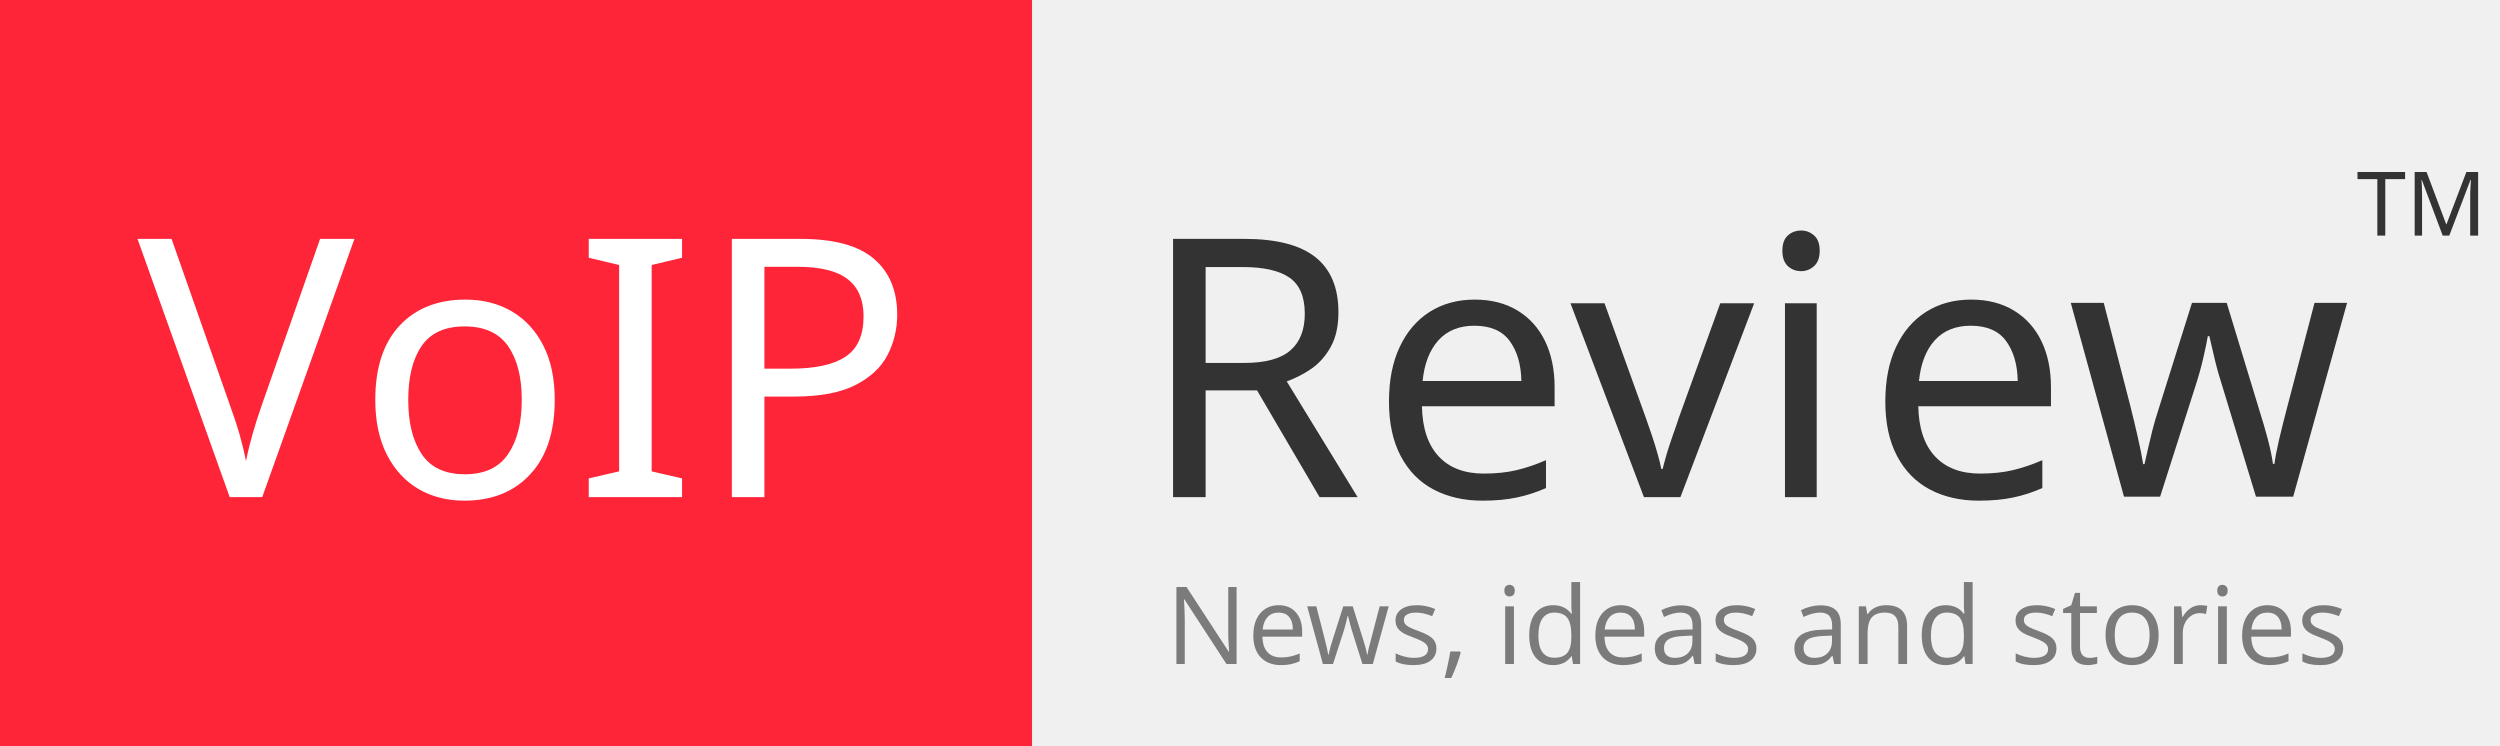
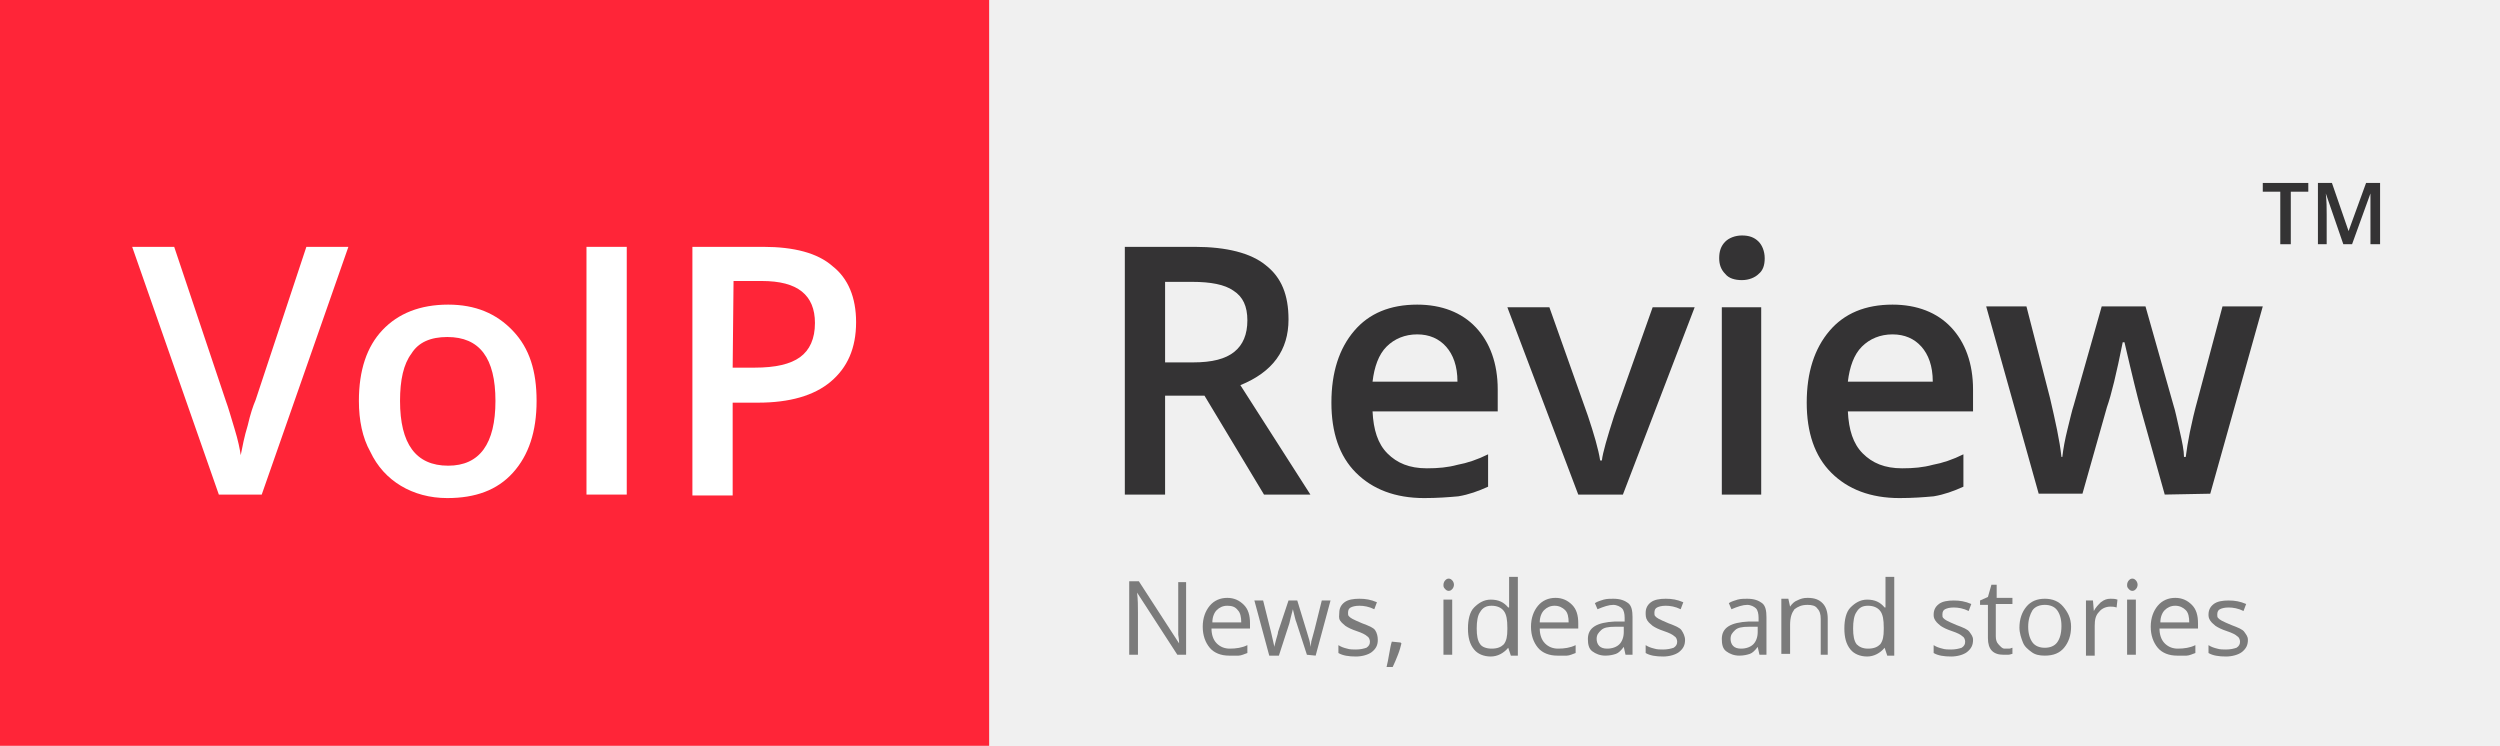
<svg xmlns="http://www.w3.org/2000/svg" xmlns:xlink="http://www.w3.org/1999/xlink" version="1.1" id="Layer_1" x="0px" y="0px" viewBox="0 0 285.6 85.2" style="enable-background:new 0 0 285.6 85.2;" xml:space="preserve">
  <style type="text/css">
- 	.st0{clip-path:url(#SVGID_2_);}
- 	.st1{clip-path:url(#SVGID_4_);fill:#FF2538;}
- 	.st2{clip-path:url(#SVGID_6_);}
- 	.st3{fill:#FFFFFF;}
- 	.st4{font-family:'OpenSans-Semibold';}
- 	.st5{font-size:41.315px;}
- 	.st6{fill:#343334;}
- 	.st7{fill:#7B7B7B;}
- 	.st8{font-family:'OpenSans';}
- 	.st9{font-size:12.331px;}
- 	.st10{font-size:10.17px;}
+ 	.st0{clip-path:url(#SVGID_2_);fill:#FF2538;}
+ 	.st1{clip-path:url(#SVGID_4_);}
+ 	.st2{fill:#FFFFFF;}
+ 	.st3{clip-path:url(#SVGID_6_);}
+ 	.st4{fill:#343334;}
+ 	.st5{clip-path:url(#SVGID_8_);}
+ 	.st6{fill:#7B7B7B;}
+ 	.st7{clip-path:url(#SVGID_10_);}
</style>
  <g>
-     <defs>
-       <rect id="SVGID_1_" x="-0.3" y="-0.4" width="118.2" height="85.8" />
-     </defs>
-     <clipPath id="SVGID_2_">
-       <use xlink:href="#SVGID_1_" style="overflow:visible;" />
-     </clipPath>
-     <g class="st0">
+     <g>
      <defs>
-         <rect id="SVGID_3_" x="-13" y="-13.1" width="317.2" height="211" />
+         <rect id="SVGID_1_" width="285.6" height="85.2" />
+       </defs>
+       <clipPath id="SVGID_2_">
+         <use xlink:href="#SVGID_1_" style="overflow:visible;" />
+       </clipPath>
+       <rect x="-3.2" y="-3.2" class="st0" width="116.2" height="91.5" />
+     </g>
+     <g>
+       <defs>
+         <rect id="SVGID_3_" x="-12.4" y="-10.5" width="304.2" height="202.4" />
      </defs>
      <clipPath id="SVGID_4_">
        <use xlink:href="#SVGID_3_" style="overflow:visible;" />
      </clipPath>
-       <rect x="-3.5" y="-3.6" class="st1" width="124.6" height="92.2" />
+       <g class="st1">
+         <path class="st2" d="M35,28.2h4.8l-9.9,28.3H25l-9.9-28.3h4.8l5.9,17.6c0.3,0.8,0.6,1.9,1,3.2s0.6,2.3,0.7,3     c0.2-1,0.4-2.1,0.8-3.4c0.3-1.3,0.6-2.2,0.9-2.9L35,28.2z" />
+         <path class="st2" d="M61.3,45.8c0,3.5-0.9,6.2-2.7,8.2s-4.3,2.9-7.5,2.9c-2,0-3.8-0.5-5.3-1.4s-2.7-2.2-3.5-3.9     C41.4,50,41,48,41,45.8c0-3.5,0.9-6.2,2.7-8.1s4.3-2.9,7.5-2.9c3.1,0,5.5,1,7.4,3S61.3,42.4,61.3,45.8z M45.7,45.8     c0,4.9,1.8,7.4,5.5,7.4c3.6,0,5.4-2.5,5.4-7.4s-1.8-7.3-5.5-7.3c-1.9,0-3.3,0.6-4.1,1.9C46.1,41.6,45.7,43.4,45.7,45.8z" />
+         <path class="st2" d="M67,56.5V28.2h4.6v28.3H67z" />
+         <path class="st2" d="M97.8,36.8c0,3-1,5.2-2.9,6.8S90.2,46,86.6,46h-2.9v10.6h-4.6V28.2h8.1c3.5,0,6.2,0.7,7.9,2.2     C96.9,31.8,97.8,34,97.8,36.8z M83.7,42h2.5c2.4,0,4.1-0.4,5.2-1.2s1.7-2.1,1.7-3.9c0-1.6-0.5-2.8-1.5-3.6s-2.5-1.2-4.6-1.2h-3.2     L83.7,42L83.7,42z" />
+       </g>
    </g>
-   </g>
-   <g>
-     <defs>
-       <rect id="SVGID_5_" x="-13" y="-13.1" width="317.2" height="211" />
-     </defs>
-     <clipPath id="SVGID_6_">
-       <use xlink:href="#SVGID_5_" style="overflow:visible;" />
-     </clipPath>
-     <g class="st2">
-       <text transform="matrix(1 0 0 1 15.7085 56.7891)">
-         <tspan x="0" y="0" class="st3 st4 st5">V</tspan>
-         <tspan x="24.9" y="0" class="st3 st4 st5">oIP</tspan>
-       </text>
+     <g>
+       <defs>
+         <rect id="SVGID_5_" x="-12.4" y="-10.5" width="304.2" height="202.4" />
+       </defs>
+       <clipPath id="SVGID_6_">
+         <use xlink:href="#SVGID_5_" style="overflow:visible;" />
+       </clipPath>
+       <g class="st3">
+         <path class="st4" d="M133.1,45.2v11.3h-4.6V28.2h8c3.6,0,6.4,0.7,8.1,2.1c1.8,1.4,2.6,3.4,2.6,6.2c0,3.5-1.8,6-5.5,7.5l8,12.5     h-5.3l-6.8-11.3H133.1z M133.1,41.4h3.2c2.2,0,3.7-0.4,4.7-1.2s1.5-2,1.5-3.6s-0.5-2.7-1.6-3.4c-1-0.7-2.6-1-4.7-1h-3.1     L133.1,41.4L133.1,41.4z" />
+         <path class="st4" d="M162.7,56.9c-3.3,0-5.9-1-7.8-2.9c-1.9-1.9-2.8-4.6-2.8-8c0-3.5,0.9-6.2,2.6-8.2c1.7-2,4.1-3,7.2-3     c2.8,0,5.1,0.9,6.7,2.6c1.6,1.7,2.5,4.1,2.5,7.1V47h-14.3c0.1,2.1,0.6,3.7,1.7,4.8c1.1,1.1,2.5,1.7,4.5,1.7     c1.3,0,2.4-0.1,3.5-0.4c1.1-0.2,2.3-0.6,3.5-1.2v3.7c-1.1,0.5-2.2,0.9-3.4,1.1C165.5,56.8,164.2,56.9,162.7,56.9z M161.9,38.2     c-1.4,0-2.6,0.5-3.5,1.4s-1.4,2.3-1.6,4h9.7c0-1.8-0.5-3.1-1.3-4S163.3,38.2,161.9,38.2z" />
+         <path class="st4" d="M180.3,56.5l-8.1-21.4h4.8l4.4,12.4c0.7,2.1,1.2,3.8,1.4,5.1h0.2c0.1-0.9,0.6-2.6,1.4-5.1l4.4-12.4h4.8     l-8.2,21.4H180.3z" />
+         <path class="st4" d="M196.4,29.5c0-0.8,0.2-1.4,0.7-1.9c0.4-0.4,1.1-0.7,1.9-0.7c0.8,0,1.4,0.2,1.9,0.7c0.4,0.4,0.7,1.1,0.7,1.9     s-0.2,1.4-0.7,1.8c-0.4,0.4-1.1,0.7-1.9,0.7c-0.8,0-1.5-0.2-1.9-0.7C196.6,30.8,196.4,30.2,196.4,29.5z M201.2,56.5h-4.5V35.1     h4.5V56.5z" />
+         <path class="st4" d="M217,56.9c-3.3,0-5.9-1-7.8-2.9c-1.9-1.9-2.8-4.6-2.8-8c0-3.5,0.9-6.2,2.6-8.2c1.7-2,4.1-3,7.2-3     c2.8,0,5.1,0.9,6.7,2.6c1.6,1.7,2.5,4.1,2.5,7.1V47h-14.3c0.1,2.1,0.6,3.7,1.7,4.8c1.1,1.1,2.5,1.7,4.5,1.7     c1.3,0,2.4-0.1,3.5-0.4c1.1-0.2,2.3-0.6,3.5-1.2v3.7c-1.1,0.5-2.2,0.9-3.4,1.1C219.8,56.8,218.5,56.9,217,56.9z M216.2,38.2     c-1.4,0-2.6,0.5-3.5,1.4s-1.4,2.3-1.6,4h9.7c0-1.8-0.5-3.1-1.3-4S217.6,38.2,216.2,38.2z" />
+         <path class="st4" d="M247.3,56.5l-2.8-10c-0.3-1.1-0.9-3.5-1.8-7.4h-0.2c-0.7,3.5-1.3,6-1.8,7.4l-2.8,9.9h-5l-6-21.4h4.6     l2.7,10.5c0.6,2.6,1.1,4.8,1.3,6.7h0.1c0.1-0.9,0.3-2,0.6-3.2s0.5-2.1,0.7-2.7l3.2-11.3h5l3.2,11.3c0.2,0.6,0.4,1.6,0.7,2.9     c0.3,1.3,0.5,2.3,0.5,3h0.2c0.2-1.6,0.6-3.8,1.4-6.7l2.8-10.5h4.6l-6,21.4L247.3,56.5L247.3,56.5z" />
+       </g>
    </g>
-     <g class="st2">
-       <text transform="matrix(1 0 0 1 130.0122 56.7891)">
-         <tspan x="0" y="0" class="st6 st4 st5">R</tspan>
-         <tspan x="26.4" y="0" class="st6 st4 st5">e</tspan>
-         <tspan x="49.4" y="0" class="st6 st4 st5">vi</tspan>
-         <tspan x="83.1" y="0" class="st6 st4 st5">e</tspan>
-         <tspan x="106.1" y="0" class="st6 st4 st5">w</tspan>
-       </text>
+     <g>
+       <defs>
+         <rect id="SVGID_7_" x="-12.4" y="-10.5" width="304.2" height="202.4" />
+       </defs>
+       <clipPath id="SVGID_8_">
+         <use xlink:href="#SVGID_7_" style="overflow:visible;" />
+       </clipPath>
+       <g class="st5">
+         <path class="st6" d="M135.6,74.8h-1.1l-4.6-7.1l0,0c0.1,0.8,0.1,1.6,0.1,2.3v4.8h-1v-8.4h1.1l4.6,7.1l0,0c0-0.1,0-0.4-0.1-1     c0-0.6,0-1,0-1.2v-4.8h0.9v8.3H135.6z" />
+         <path class="st6" d="M140.4,74.9c-0.9,0-1.7-0.3-2.2-0.9s-0.8-1.4-0.8-2.4s0.3-1.8,0.8-2.4s1.2-0.9,2-0.9s1.4,0.3,1.9,0.8     s0.7,1.2,0.7,2.1v0.6h-4.4c0,0.7,0.2,1.3,0.6,1.7c0.4,0.4,0.9,0.6,1.5,0.6c0.7,0,1.4-0.1,2-0.4v0.9c-0.3,0.1-0.7,0.3-1,0.3     S140.9,74.9,140.4,74.9z M140.2,69.2c-0.5,0-0.9,0.2-1.2,0.5s-0.5,0.8-0.5,1.4h3.3c0-0.6-0.1-1.1-0.4-1.4     C141.1,69.3,140.7,69.2,140.2,69.2z" />
+         <path class="st6" d="M149.3,74.8l-1.2-3.7c-0.1-0.2-0.2-0.7-0.4-1.5l0,0c-0.2,0.7-0.3,1.2-0.4,1.6l-1.2,3.7H145l-1.7-6.3h1     c0.4,1.6,0.7,2.8,0.9,3.6c0.2,0.8,0.3,1.4,0.4,1.7l0,0c0-0.2,0.1-0.5,0.2-0.9s0.2-0.6,0.2-0.8l1.2-3.6h1l1.1,3.6     c0.2,0.7,0.4,1.2,0.4,1.7l0,0c0-0.1,0.1-0.4,0.1-0.6c0.1-0.3,0.5-1.8,1.2-4.7h1l-1.7,6.3L149.3,74.8L149.3,74.8z" />
+         <path class="st6" d="M157.4,73.1c0,0.6-0.2,1-0.7,1.4c-0.4,0.3-1.1,0.5-1.8,0.5c-0.8,0-1.5-0.1-2-0.4v-0.9c0.3,0.2,0.6,0.3,1,0.4     c0.3,0.1,0.7,0.1,1,0.1c0.5,0,0.9-0.1,1.2-0.2c0.3-0.2,0.4-0.4,0.4-0.7c0-0.2-0.1-0.5-0.3-0.6c-0.2-0.2-0.6-0.4-1.2-0.6     c-0.6-0.2-1-0.4-1.3-0.6c-0.2-0.2-0.4-0.3-0.6-0.6S153,70.3,153,70c0-0.5,0.2-0.9,0.6-1.2c0.4-0.3,1-0.4,1.7-0.4s1.3,0.1,2,0.4     l-0.3,0.8c-0.6-0.3-1.2-0.4-1.7-0.4s-0.8,0.1-1,0.2S154,69.7,154,70c0,0.2,0,0.3,0.1,0.4s0.2,0.2,0.4,0.3     c0.2,0.1,0.6,0.3,1.1,0.5c0.8,0.3,1.3,0.5,1.5,0.8S157.4,72.7,157.4,73.1z" />
+         <path class="st6" d="M160,73.4l0.1,0.1c-0.1,0.4-0.2,0.8-0.4,1.3s-0.4,1-0.6,1.4h-0.7c0.1-0.4,0.2-0.9,0.3-1.5s0.2-1.1,0.3-1.4     L160,73.4L160,73.4z" />
+         <path class="st6" d="M164.9,66.8c0-0.2,0.1-0.4,0.2-0.5c0.1-0.1,0.2-0.2,0.4-0.2s0.3,0.1,0.4,0.2c0.1,0.1,0.2,0.3,0.2,0.5     s-0.1,0.4-0.2,0.5c-0.1,0.1-0.2,0.2-0.4,0.2s-0.3-0.1-0.4-0.2C164.9,67.1,164.9,67,164.9,66.8z M165.9,74.8h-1v-6.3h1V74.8z" />
+         <path class="st6" d="M172.3,74L172.3,74c-0.5,0.6-1.2,1-2,1s-1.5-0.3-1.9-0.8c-0.5-0.6-0.7-1.4-0.7-2.4s0.2-1.9,0.7-2.4     s1.1-0.9,1.9-0.9c0.9,0,1.5,0.3,2,0.9h0.1v-0.5v-0.4v-2.6h1v9h-0.8L172.3,74z M170.4,74.1c0.7,0,1.1-0.2,1.4-0.5     c0.3-0.4,0.4-0.9,0.4-1.7v-0.2c0-0.9-0.1-1.5-0.4-1.9c-0.3-0.4-0.8-0.6-1.4-0.6c-0.6,0-1,0.2-1.3,0.7c-0.3,0.4-0.4,1.1-0.4,1.9     s0.1,1.4,0.4,1.8C169.3,73.9,169.8,74.1,170.4,74.1z" />
+         <path class="st6" d="M177.9,74.9c-0.9,0-1.7-0.3-2.2-0.9s-0.8-1.4-0.8-2.4s0.3-1.8,0.8-2.4s1.2-0.9,2-0.9s1.4,0.3,1.9,0.8     s0.7,1.2,0.7,2.1v0.6h-4.4c0,0.7,0.2,1.3,0.6,1.7c0.4,0.4,0.9,0.6,1.5,0.6c0.7,0,1.4-0.1,2-0.4v0.9c-0.3,0.1-0.7,0.3-1,0.3     C178.7,74.9,178.3,74.9,177.9,74.9z M177.6,69.2c-0.5,0-0.9,0.2-1.2,0.5s-0.5,0.8-0.5,1.4h3.3c0-0.6-0.1-1.1-0.4-1.4     S178.1,69.2,177.6,69.2z" />
+         <path class="st6" d="M185.7,74.8l-0.2-0.9l0,0c-0.3,0.4-0.6,0.7-0.9,0.8c-0.3,0.1-0.7,0.2-1.2,0.2c-0.6,0-1.1-0.2-1.5-0.5     s-0.5-0.8-0.5-1.4c0-1.3,1-1.9,3.1-2h1.1v-0.4c0-0.5-0.1-0.9-0.3-1.1s-0.6-0.4-1-0.4c-0.5,0-1.1,0.2-1.8,0.5l-0.3-0.7     c0.3-0.2,0.7-0.3,1-0.4c0.4-0.1,0.7-0.1,1.1-0.1c0.8,0,1.3,0.2,1.7,0.5s0.5,0.9,0.5,1.6v4.3H185.7z M183.6,74.1     c0.6,0,1.1-0.2,1.4-0.5c0.3-0.3,0.5-0.8,0.5-1.4v-0.6h-1c-0.8,0-1.3,0.1-1.6,0.4s-0.5,0.5-0.5,1c0,0.3,0.1,0.6,0.3,0.8     C182.9,74,183.2,74.1,183.6,74.1z" />
+         <path class="st6" d="M192.5,73.1c0,0.6-0.2,1-0.7,1.4c-0.4,0.3-1.1,0.5-1.8,0.5c-0.8,0-1.5-0.1-2-0.4v-0.9c0.3,0.2,0.6,0.3,1,0.4     c0.3,0.1,0.7,0.1,1,0.1c0.5,0,0.9-0.1,1.2-0.2c0.3-0.2,0.4-0.4,0.4-0.7c0-0.2-0.1-0.5-0.3-0.6c-0.2-0.2-0.6-0.4-1.2-0.6     c-0.6-0.2-1-0.4-1.3-0.6c-0.2-0.2-0.4-0.3-0.6-0.6S188,70.3,188,70c0-0.5,0.2-0.9,0.6-1.2c0.4-0.3,1-0.4,1.7-0.4s1.3,0.1,2,0.4     l-0.3,0.8c-0.6-0.3-1.2-0.4-1.7-0.4s-0.8,0.1-1,0.2S189,69.7,189,70c0,0.2,0,0.3,0.1,0.4s0.2,0.2,0.4,0.3     c0.2,0.1,0.6,0.3,1.1,0.5c0.8,0.3,1.3,0.5,1.5,0.8S192.5,72.7,192.5,73.1z" />
+         <path class="st6" d="M201,74.8l-0.2-0.9l0,0c-0.3,0.4-0.6,0.7-0.9,0.8c-0.3,0.1-0.7,0.2-1.2,0.2c-0.6,0-1.1-0.2-1.5-0.5     s-0.5-0.8-0.5-1.4c0-1.3,1-1.9,3.1-2h1.1v-0.4c0-0.5-0.1-0.9-0.3-1.1s-0.6-0.4-1-0.4c-0.5,0-1.1,0.2-1.8,0.5l-0.3-0.7     c0.3-0.2,0.7-0.3,1-0.4c0.4-0.1,0.7-0.1,1.1-0.1c0.8,0,1.3,0.2,1.7,0.5s0.5,0.9,0.5,1.6v4.3H201z M198.9,74.1     c0.6,0,1.1-0.2,1.4-0.5c0.3-0.3,0.5-0.8,0.5-1.4v-0.6h-1c-0.8,0-1.3,0.1-1.6,0.4s-0.5,0.5-0.5,1c0,0.3,0.1,0.6,0.3,0.8     C198.2,74,198.5,74.1,198.9,74.1z" />
+         <path class="st6" d="M208,74.8v-4.1c0-0.5-0.1-0.9-0.4-1.2c-0.2-0.3-0.6-0.4-1.1-0.4c-0.7,0-1.1,0.2-1.5,0.5     c-0.3,0.4-0.5,0.9-0.5,1.8v3.3h-1v-6.3h0.8l0.2,0.9l0,0c0.2-0.3,0.5-0.6,0.8-0.7c0.4-0.2,0.7-0.3,1.2-0.3c0.8,0,1.3,0.2,1.7,0.6     s0.6,1,0.6,1.8v4.1C208.8,74.8,208,74.8,208,74.8z" />
+         <path class="st6" d="M215.3,74L215.3,74c-0.5,0.6-1.2,1-2,1s-1.5-0.3-1.9-0.8c-0.5-0.6-0.7-1.4-0.7-2.4s0.2-1.9,0.7-2.4     s1.1-0.9,1.9-0.9c0.9,0,1.5,0.3,2,0.9h0.1v-0.5v-0.4v-2.6h1v9h-0.8L215.3,74z M213.4,74.1c0.7,0,1.1-0.2,1.4-0.5     c0.3-0.4,0.4-0.9,0.4-1.7v-0.2c0-0.9-0.1-1.5-0.4-1.9c-0.3-0.4-0.8-0.6-1.4-0.6c-0.6,0-1,0.2-1.3,0.7c-0.3,0.4-0.4,1.1-0.4,1.9     s0.1,1.4,0.4,1.8C212.4,73.9,212.8,74.1,213.4,74.1z" />
+         <path class="st6" d="M225.4,73.1c0,0.6-0.2,1-0.7,1.4c-0.4,0.3-1.1,0.5-1.8,0.5c-0.8,0-1.5-0.1-2-0.4v-0.9c0.3,0.2,0.6,0.3,1,0.4     c0.3,0.1,0.7,0.1,1,0.1c0.5,0,0.9-0.1,1.2-0.2c0.3-0.2,0.4-0.4,0.4-0.7c0-0.2-0.1-0.5-0.3-0.6c-0.2-0.2-0.6-0.4-1.2-0.6     c-0.6-0.2-1-0.4-1.3-0.6c-0.2-0.2-0.4-0.3-0.6-0.6s-0.2-0.5-0.2-0.7c0-0.5,0.2-0.9,0.6-1.2c0.4-0.3,1-0.4,1.7-0.4s1.3,0.1,2,0.4     l-0.3,0.8c-0.6-0.3-1.2-0.4-1.7-0.4s-0.8,0.1-1,0.2s-0.3,0.3-0.3,0.6c0,0.2,0,0.3,0.1,0.4s0.2,0.2,0.4,0.3     c0.2,0.1,0.6,0.3,1.1,0.5c0.8,0.3,1.3,0.5,1.5,0.8S225.4,72.7,225.4,73.1z" />
+         <path class="st6" d="M229,74.1c0.2,0,0.3,0,0.5,0s0.3-0.1,0.4-0.1v0.7c-0.1,0-0.3,0.1-0.5,0.1s-0.4,0-0.5,0     c-1.2,0-1.8-0.6-1.8-1.9v-3.8h-0.9v-0.5l0.9-0.4l0.4-1.4h0.6v1.5h1.8V69H228v3.7c0,0.4,0.1,0.7,0.3,0.9S228.7,74.1,229,74.1z" />
+         <path class="st6" d="M236.6,71.6c0,1-0.3,1.8-0.8,2.4s-1.2,0.9-2.2,0.9c-0.6,0-1.1-0.1-1.5-0.4s-0.8-0.6-1-1.1s-0.4-1.1-0.4-1.7     c0-1,0.3-1.8,0.8-2.4s1.2-0.9,2.1-0.9c0.9,0,1.6,0.3,2.1,0.9S236.6,70.6,236.6,71.6z M231.7,71.6c0,0.8,0.2,1.4,0.5,1.8     s0.8,0.6,1.4,0.6c0.6,0,1.1-0.2,1.4-0.6c0.3-0.4,0.5-1,0.5-1.9c0-0.8-0.2-1.4-0.5-1.8s-0.8-0.6-1.4-0.6c-0.6,0-1.1,0.2-1.4,0.6     C231.9,70.2,231.7,70.8,231.7,71.6z" />
+         <path class="st6" d="M241.1,68.4c0.3,0,0.5,0,0.8,0.1l-0.1,0.9c-0.3-0.1-0.5-0.1-0.7-0.1c-0.5,0-1,0.2-1.3,0.6     c-0.4,0.4-0.5,0.9-0.5,1.6v3.4h-1v-6.3h0.8l0.1,1.2l0,0c0.2-0.4,0.5-0.7,0.8-1C240.4,68.5,240.7,68.4,241.1,68.4z" />
+         <path class="st6" d="M243,66.8c0-0.2,0.1-0.4,0.2-0.5c0.1-0.1,0.2-0.2,0.4-0.2s0.3,0.1,0.4,0.2c0.1,0.1,0.2,0.3,0.2,0.5     s-0.1,0.4-0.2,0.5c-0.1,0.1-0.2,0.2-0.4,0.2s-0.3-0.1-0.4-0.2C243,67.1,243,67,243,66.8z M244,74.8h-1v-6.3h1V74.8z" />
+         <path class="st6" d="M248.7,74.9c-0.9,0-1.7-0.3-2.2-0.9s-0.8-1.4-0.8-2.4s0.3-1.8,0.8-2.4s1.2-0.9,2-0.9s1.4,0.3,1.9,0.8     s0.7,1.2,0.7,2.1v0.6h-4.4c0,0.7,0.2,1.3,0.6,1.7c0.4,0.4,0.9,0.6,1.5,0.6c0.7,0,1.4-0.1,2-0.4v0.9c-0.3,0.1-0.7,0.3-1,0.3     C249.5,74.9,249.2,74.9,248.7,74.9z M248.5,69.2c-0.5,0-0.9,0.2-1.2,0.5s-0.5,0.8-0.5,1.4h3.3c0-0.6-0.1-1.1-0.4-1.4     S249,69.2,248.5,69.2z" />
+         <path class="st6" d="M256.8,73.1c0,0.6-0.2,1-0.7,1.4c-0.4,0.3-1.1,0.5-1.8,0.5c-0.8,0-1.5-0.1-2-0.4v-0.9c0.3,0.2,0.6,0.3,1,0.4     c0.3,0.1,0.7,0.1,1,0.1c0.5,0,0.9-0.1,1.2-0.2c0.3-0.2,0.4-0.4,0.4-0.7c0-0.2-0.1-0.5-0.3-0.6c-0.2-0.2-0.6-0.4-1.2-0.6     c-0.6-0.2-1-0.4-1.3-0.6c-0.2-0.2-0.4-0.3-0.6-0.6s-0.2-0.5-0.2-0.7c0-0.5,0.2-0.9,0.6-1.2c0.4-0.3,1-0.4,1.7-0.4s1.3,0.1,2,0.4     l-0.3,0.8c-0.6-0.3-1.2-0.4-1.7-0.4s-0.8,0.1-1,0.2s-0.3,0.3-0.3,0.6c0,0.2,0,0.3,0.1,0.4s0.2,0.2,0.4,0.3     c0.2,0.1,0.6,0.3,1.1,0.5c0.8,0.3,1.3,0.5,1.5,0.8S256.8,72.7,256.8,73.1z" />
+       </g>
    </g>
-     <g class="st2">
-       <text transform="matrix(1 0 0 1 133.1904 75.8574)">
-         <tspan x="0" y="0" class="st7 st8 st9">N</tspan>
-         <tspan x="9.3" y="0" class="st7 st8 st9">e</tspan>
-         <tspan x="16" y="0" class="st7 st8 st9">ws, ideas and stories</tspan>
-       </text>
-     </g>
-     <g class="st2">
-       <text transform="matrix(1 0 0 1 269.2119 26.9165)" class="st6 st4 st10">TM</text>
+     <g>
+       <defs>
+         <rect id="SVGID_9_" x="-12.4" y="-10.5" width="304.2" height="202.4" />
+       </defs>
+       <clipPath id="SVGID_10_">
+         <use xlink:href="#SVGID_9_" style="overflow:visible;" />
+       </clipPath>
+       <g class="st7">
+         <path class="st4" d="M261.6,27.9h-1.1v-6h-2v-1h5.2v1h-2v6H261.6z" />
+         <path class="st4" d="M267.7,27.9l-2-5.8l0,0c0.1,0.9,0.1,1.7,0.1,2.4v3.4h-1v-7h1.6l1.9,5.5l0,0l2-5.5h1.6v7h-1.1v-3.4     c0-0.3,0-0.8,0-1.4s0-0.9,0-1l0,0l-2.1,5.8C268.7,27.9,267.7,27.9,267.7,27.9z" />
+       </g>
    </g>
  </g>
</svg>
